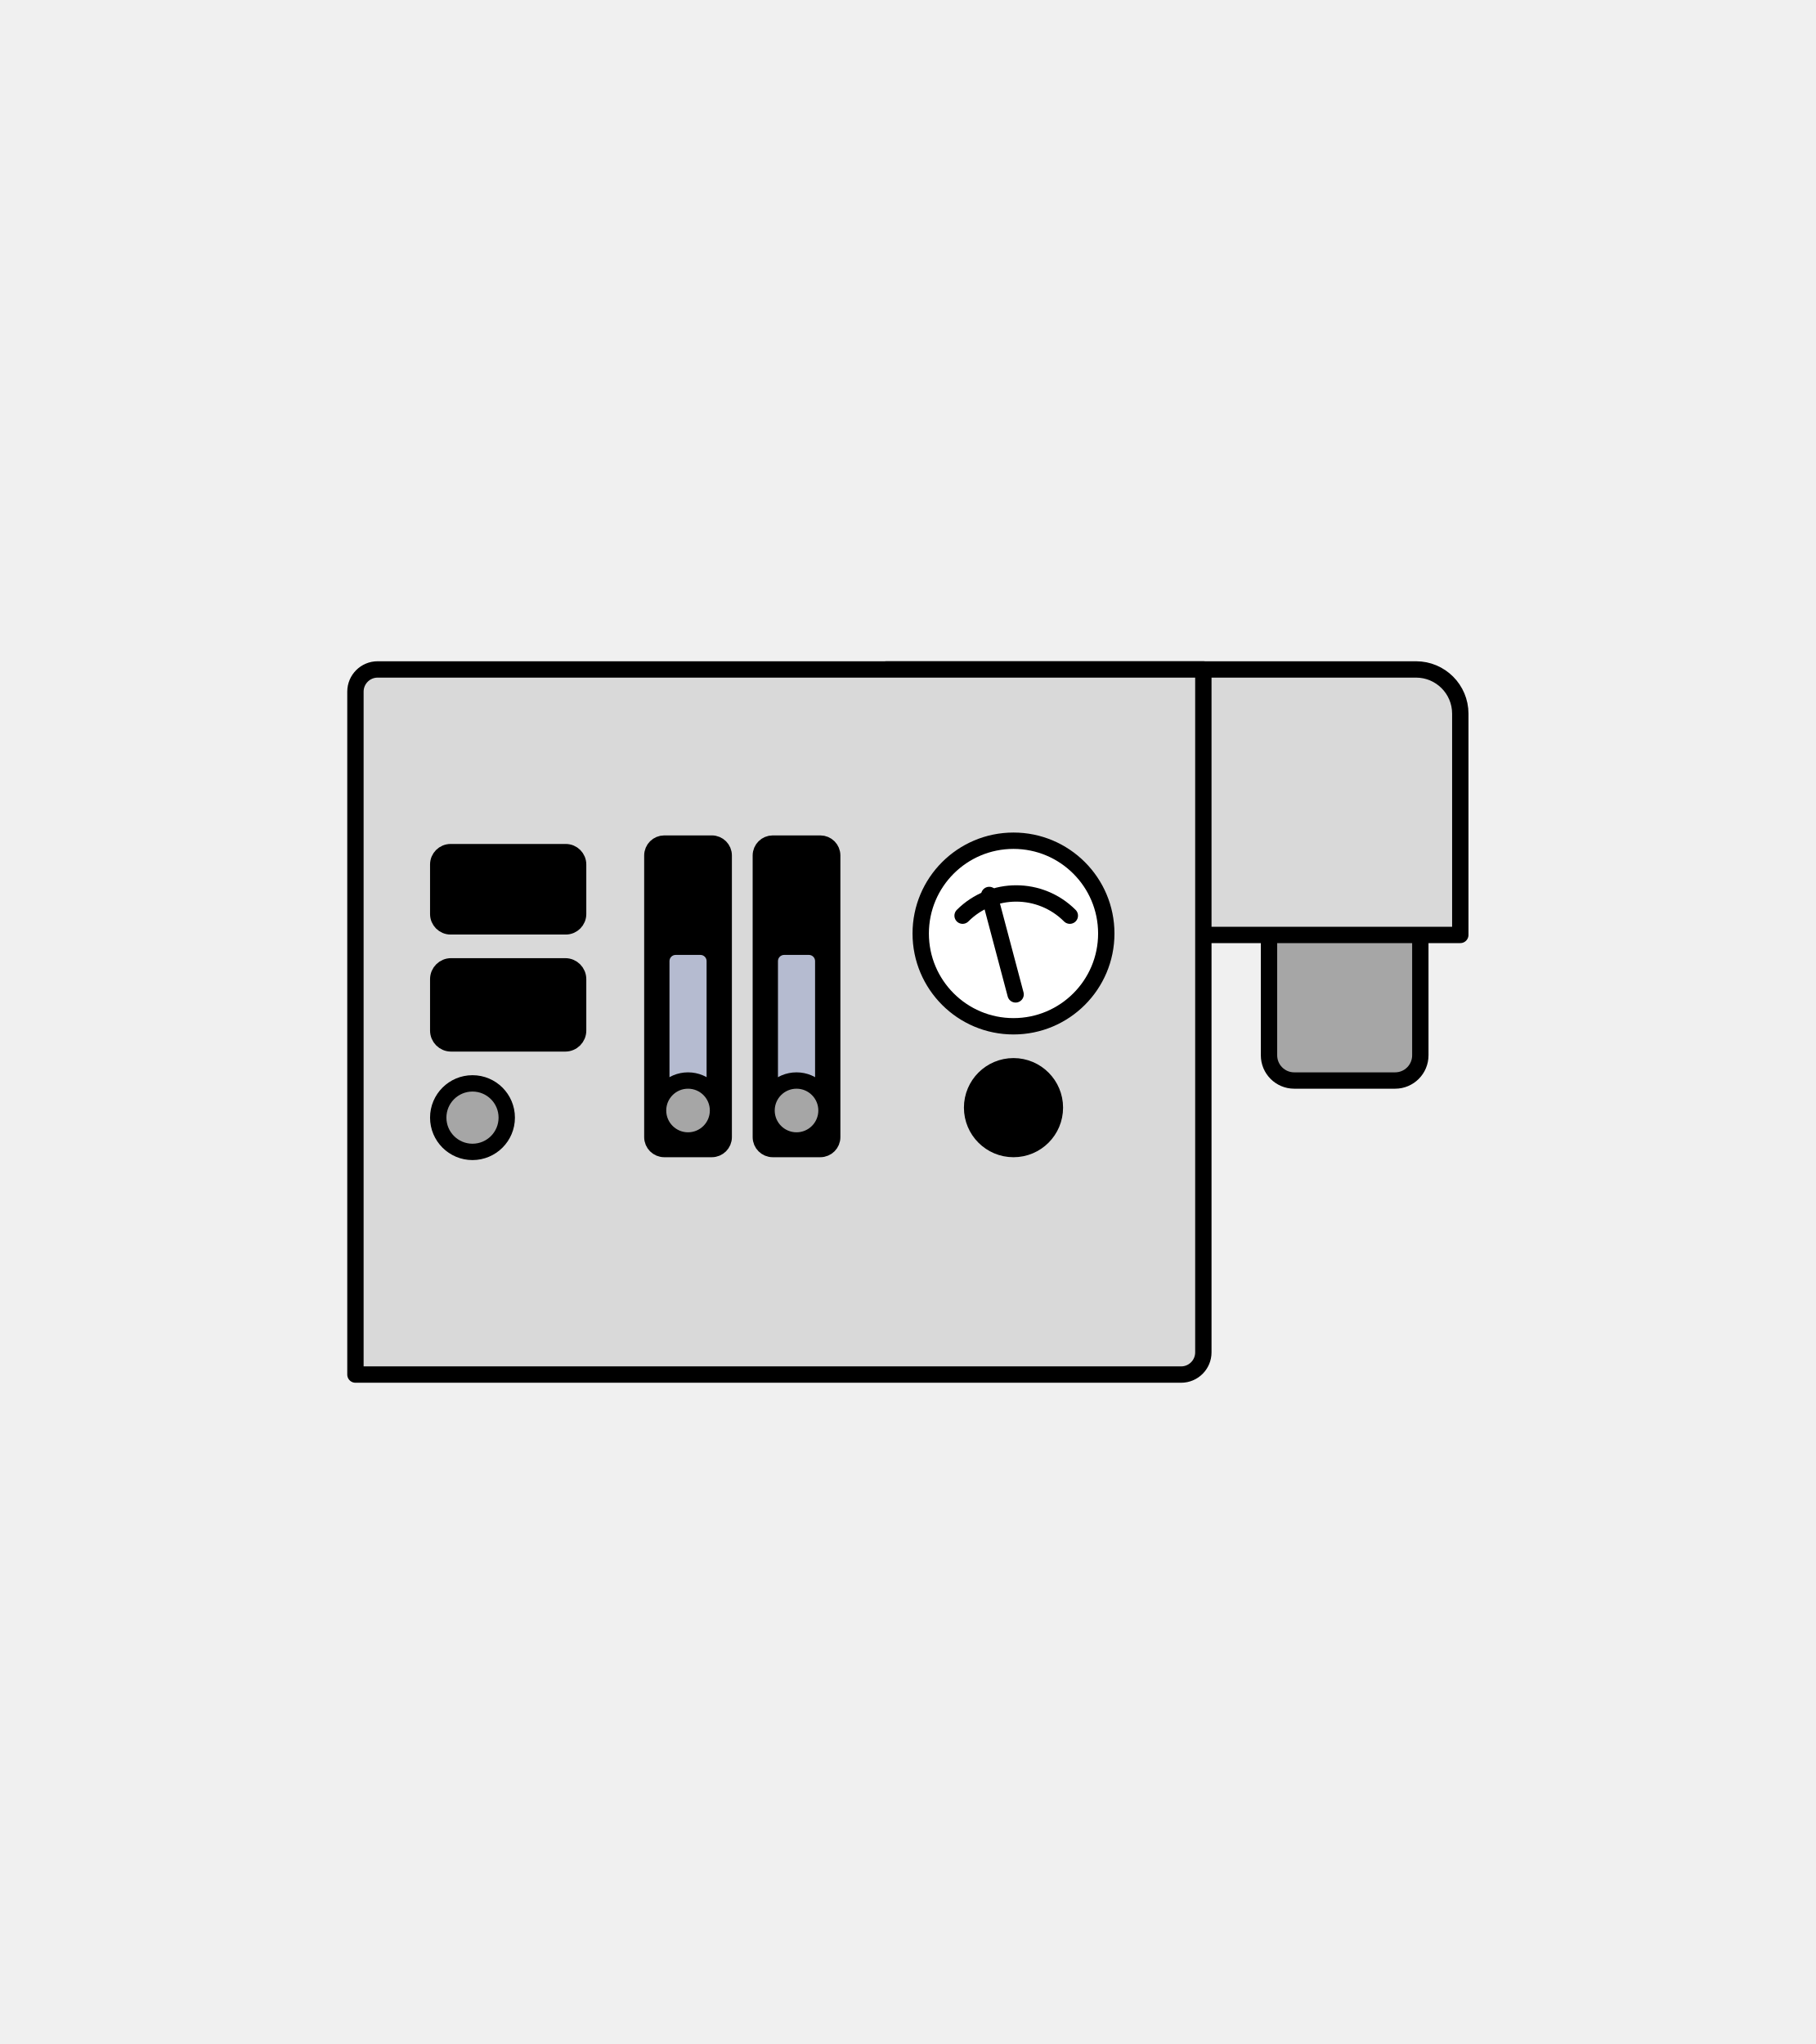
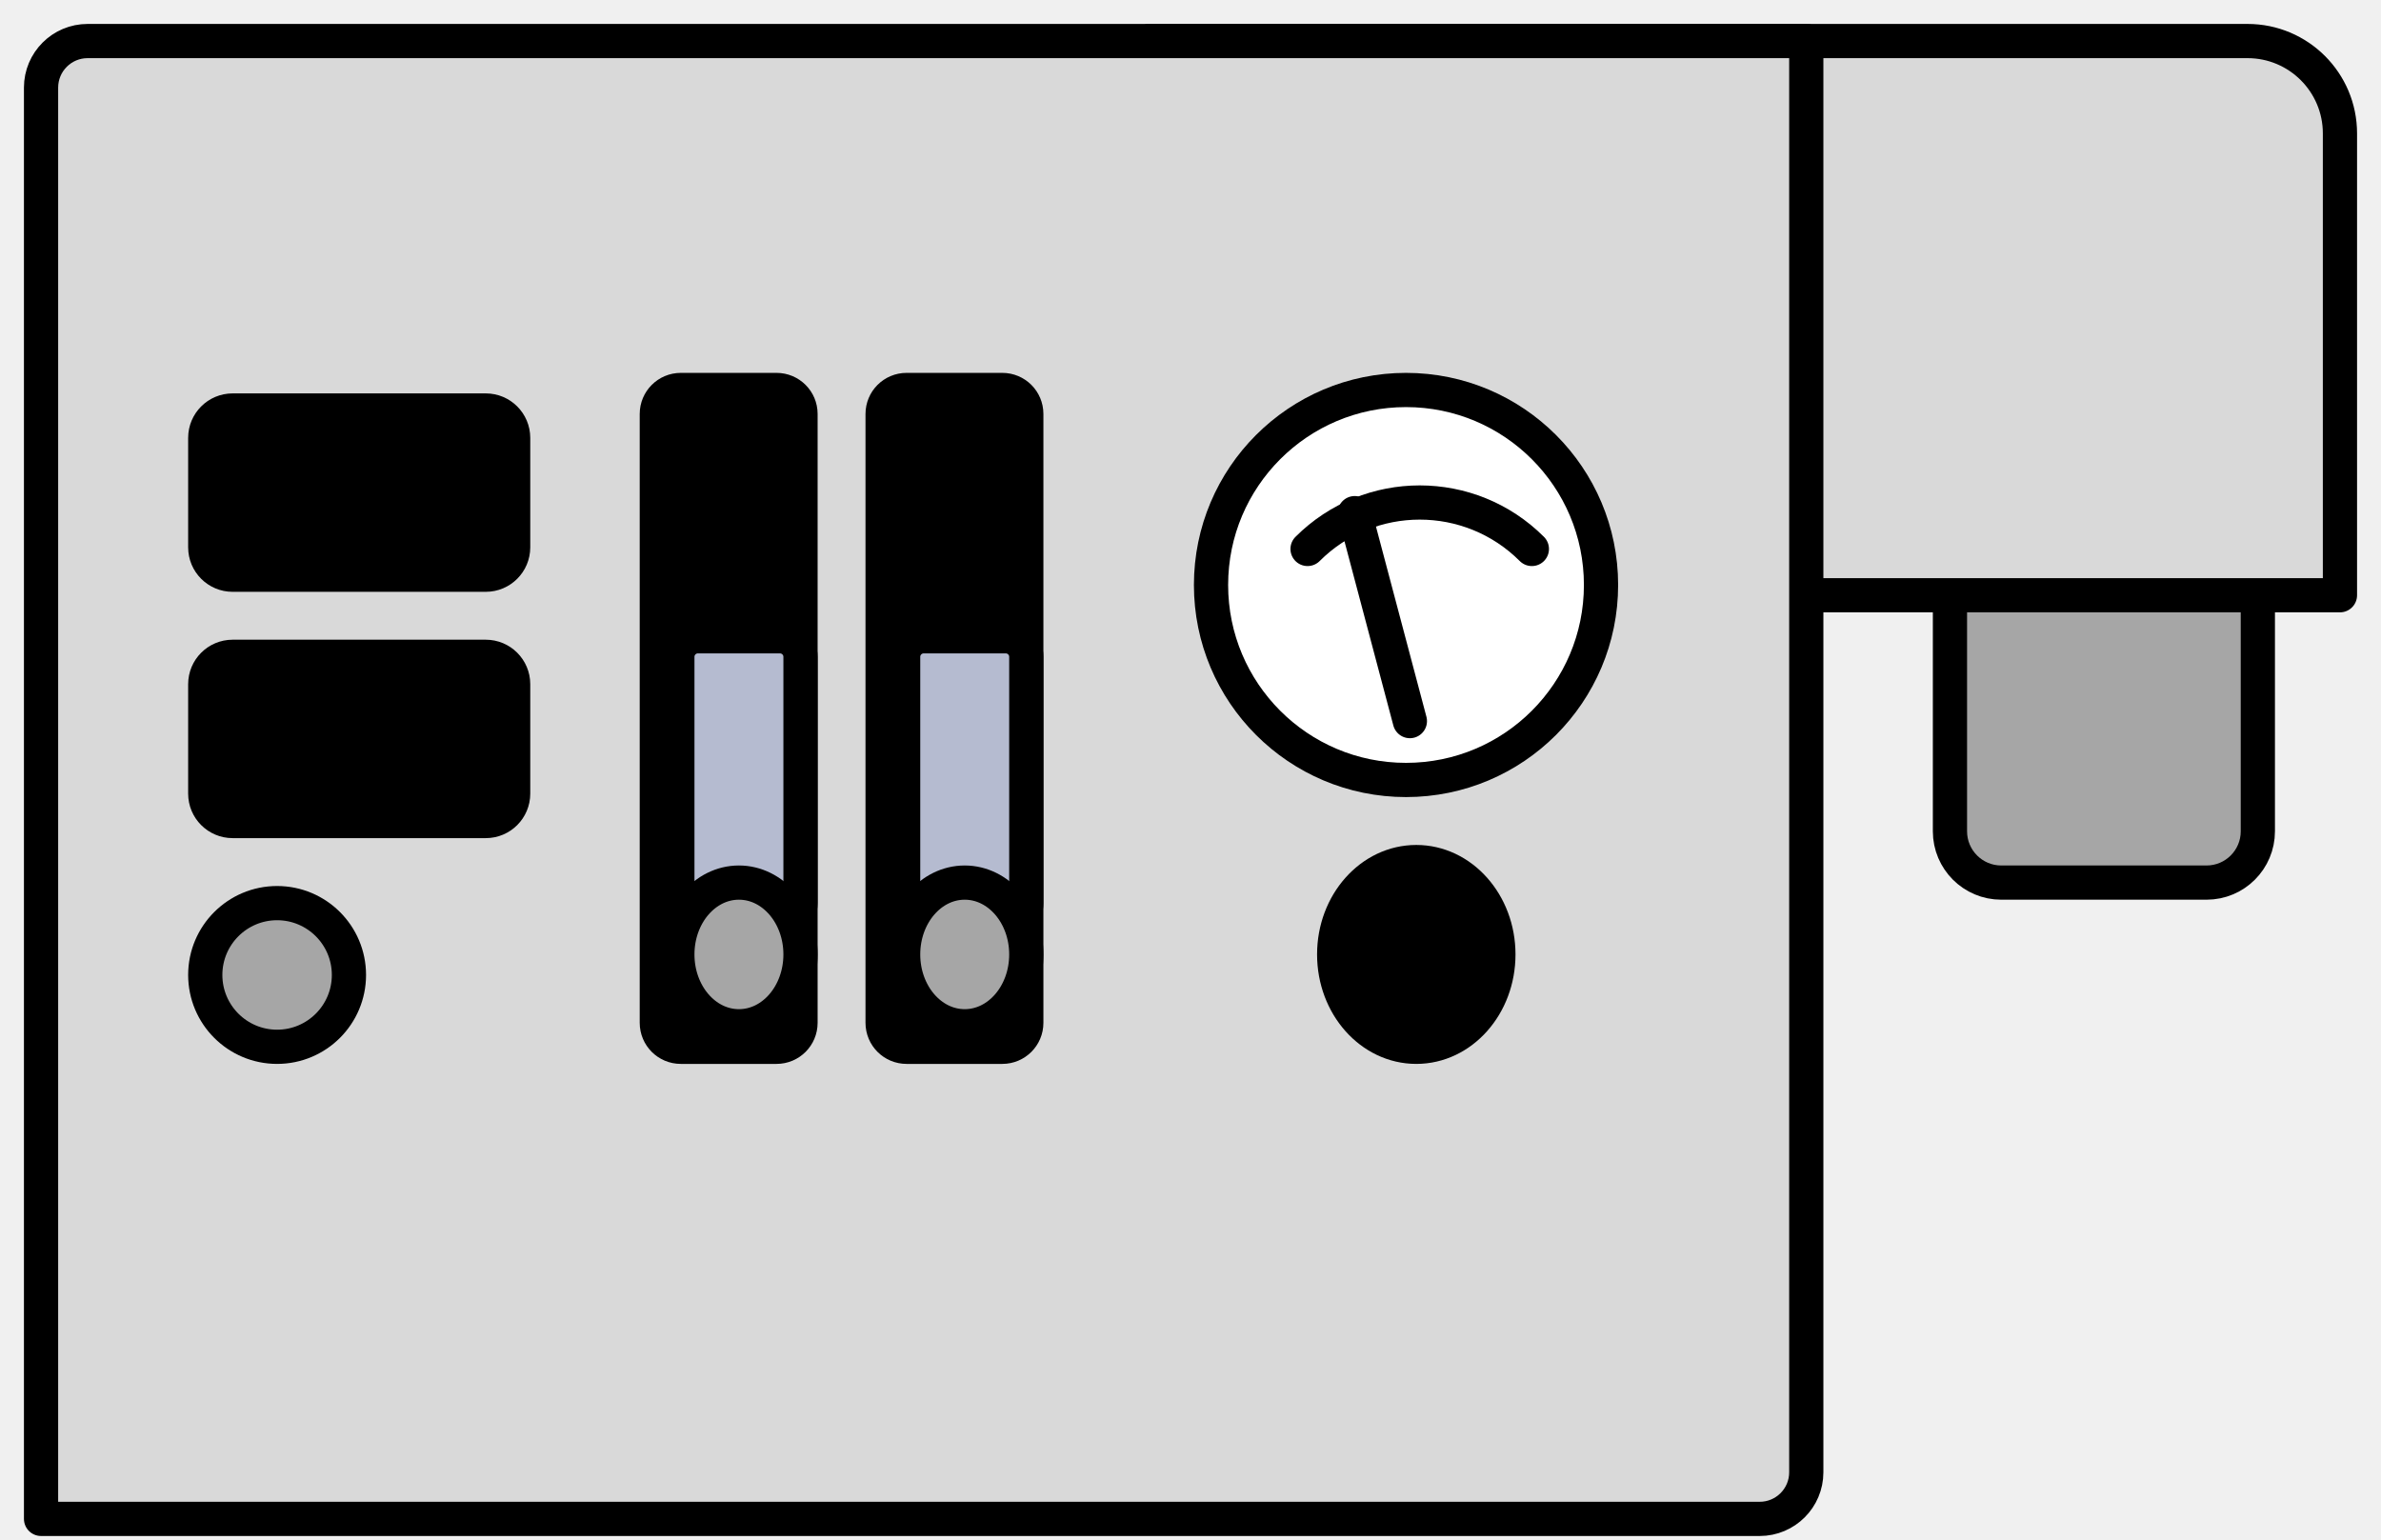
- <svg xmlns="http://www.w3.org/2000/svg" width="636.0px" height="716.0px" xml:space="preserve" overflow="hidden" viewBox="-121.5 -231.5 636.0 716.0">
-   <rect id="bounding-box" x="-121.5" y="-231.5" width="636.0" height="716.0" fill="none" pointer-events="all" />
-   <g transform="translate(-2193 -673)">
-     <path d="M2516 761.834C2516 756.955 2519.95 753 2524.83 753L2560.17 753C2565.05 753 2569 756.955 2569 761.834L2569 811.166C2569 816.045 2565.05 820 2560.17 820L2524.83 820C2519.95 820 2516 816.045 2516 811.166Z" stroke="#000000" stroke-width="5.729" stroke-linejoin="round" stroke-miterlimit="10" fill="#A6A6A6" fill-rule="evenodd" />
-     <path d="M15.5 0 201 0 201 77.499C201 86.06 194.06 93 185.5 93L0 93 0 15.5C-3.19875e-15 6.94 6.94 0 15.5 0Z" stroke="#000000" stroke-width="5.729" stroke-linejoin="round" stroke-miterlimit="10" fill="#D9D9D9" fill-rule="evenodd" transform="matrix(1 0 0 -1 2382 769)" />
-     <path d="M2203.78 676 2493 676 2493 915.217C2493 919.515 2489.52 923 2485.22 923L2196 923 2196 683.783C2196 679.485 2199.48 676 2203.78 676Z" stroke="#000000" stroke-width="5.729" stroke-linejoin="round" stroke-miterlimit="10" fill="#D9D9D9" fill-rule="evenodd" />
-     <path d="M2225 744.333C2225 741.94 2226.94 740 2229.33 740L2269.67 740C2272.06 740 2274 741.94 2274 744.333L2274 761.667C2274 764.06 2272.06 766 2269.67 766L2229.33 766C2226.94 766 2225 764.06 2225 761.667Z" stroke="#000000" stroke-width="5.729" stroke-linejoin="round" stroke-miterlimit="10" fill-rule="evenodd" />
-     <path d="M2412 829.5C2412 821.491 2418.49 815 2426.5 815 2434.51 815 2441 821.491 2441 829.5 2441 837.509 2434.51 844 2426.5 844 2418.49 844 2412 837.509 2412 829.5Z" stroke="#000000" stroke-width="5.729" stroke-linejoin="round" stroke-miterlimit="10" fill-rule="evenodd" />
-     <path d="M2225 833C2225 826.373 2230.37 821 2237 821 2243.63 821 2249 826.373 2249 833 2249 839.628 2243.63 845.001 2237 845.001 2230.37 845.001 2225 839.628 2225 833Z" stroke="#000000" stroke-width="5.729" stroke-linejoin="round" stroke-miterlimit="10" fill="#A6A6A6" fill-rule="evenodd" />
-     <path d="M2225 784.5C2225 782.015 2227.01 780 2229.5 780L2269.5 780C2271.99 780 2274 782.015 2274 784.5L2274 802.5C2274 804.985 2271.99 807 2269.5 807L2229.5 807C2227.01 807 2225 804.985 2225 802.5Z" stroke="#000000" stroke-width="5.729" stroke-linejoin="round" stroke-miterlimit="10" fill-rule="evenodd" />
-     <path d="M2394 768.5C2394 750.549 2408.55 736 2426.5 736 2444.45 736 2459 750.549 2459 768.5 2459 786.451 2444.45 801 2426.5 801 2408.55 801 2394 786.451 2394 768.5Z" stroke="#000000" stroke-width="5.729" stroke-linejoin="round" stroke-miterlimit="10" fill="#FFFFFF" fill-rule="evenodd" />
-     <path d="M2408.67 762.25C2419.04 751.876 2435.86 751.876 2446.23 762.25" stroke="#000000" stroke-width="5.729" stroke-linecap="round" stroke-miterlimit="8" fill="none" fill-rule="evenodd" />
-     <path d="M2427.24 789.828 2418 755" stroke="#000000" stroke-width="5.729" stroke-linecap="round" stroke-miterlimit="8" fill="none" fill-rule="evenodd" />
-     <path d="M2300 741.167C2300 738.865 2301.87 737 2304.17 737L2320.83 737C2323.13 737 2325 738.865 2325 741.167L2325 839.833C2325 842.134 2323.13 844 2320.83 844L2304.17 844C2301.87 844 2300 842.134 2300 839.833Z" stroke="#000000" stroke-width="5.729" stroke-linejoin="round" stroke-miterlimit="10" fill-rule="evenodd" />
-     <path d="M2306 778.167C2306 776.97 2306.97 776 2308.17 776L2316.83 776C2318.03 776 2319 776.97 2319 778.167L2319 823.833C2319 825.03 2318.03 826 2316.83 826L2308.17 826C2306.97 826 2306 825.03 2306 823.833Z" fill="#B5BBD0" fill-rule="evenodd" />
-     <path d="M0 10.501C0 4.7 4.701 0 10.5 0 16.299 0 21 4.7 21 10.501 21 16.301 16.299 21.001 10.5 21.001 4.701 21.001 0 16.301 0 10.501Z" stroke="#000000" stroke-width="5.729" stroke-linejoin="round" stroke-miterlimit="10" fill="#A6A6A6" fill-rule="evenodd" transform="matrix(-1 0 0 1 2323 820)" />
-     <path d="M2338 741.167C2338 738.865 2339.87 737 2342.17 737L2358.83 737C2361.13 737 2363 738.865 2363 741.167L2363 839.833C2363 842.134 2361.13 844 2358.83 844L2342.17 844C2339.87 844 2338 842.134 2338 839.833Z" stroke="#000000" stroke-width="5.729" stroke-linejoin="round" stroke-miterlimit="10" fill-rule="evenodd" />
-     <path d="M2344 778.167C2344 776.97 2344.97 776 2346.17 776L2354.83 776C2356.03 776 2357 776.97 2357 778.167L2357 823.833C2357 825.03 2356.03 826 2354.83 826L2346.17 826C2344.97 826 2344 825.03 2344 823.833Z" fill="#B5BBD0" fill-rule="evenodd" />
-     <path d="M0 10.501C0 4.7 4.701 0 10.5 0 16.299 0 21 4.7 21 10.501 21 16.301 16.299 21.001 10.5 21.001 4.701 21.001 0 16.301 0 10.501Z" stroke="#000000" stroke-width="5.729" stroke-linejoin="round" stroke-miterlimit="10" fill="#A6A6A6" fill-rule="evenodd" transform="matrix(-1 0 0 1 2361 820)" />
+ <svg xmlns="http://www.w3.org/2000/svg" width="116" height="75" overflow="hidden">
+   <g transform="translate(-637 -195)">
+     <path d="M732 221.5C732 220.119 733.119 219 734.5 219L744.5 219C745.881 219 747 220.119 747 221.5L747 235.5C747 236.881 745.881 238 744.5 238L734.5 238C733.119 238 732 236.881 732 235.5Z" stroke="#000000" stroke-width="1.667" stroke-linejoin="round" stroke-miterlimit="10" fill="#A6A6A6" fill-rule="evenodd" />
+     <path d="M4.5 0 58 0 58 22.5C58 24.985 55.985 27 53.5 27L0 27 0 4.5C-9.23022e-16 2.015 2.015 -9.23024e-16 4.5-1.84605e-15Z" stroke="#000000" stroke-width="1.667" stroke-linejoin="round" stroke-miterlimit="10" fill="#D9D9D9" fill-rule="evenodd" transform="matrix(1 0 0 -1 693 224)" />
+     <path d="M641.269 197 725 197 725 266.731C725 267.984 723.984 269 722.731 269L639 269 639 199.269C639 198.016 640.016 197 641.269 197Z" stroke="#000000" stroke-width="1.667" stroke-linejoin="round" stroke-miterlimit="10" fill="#D9D9D9" fill-rule="evenodd" />
+     <path d="M647 216.333C647 215.597 647.597 215 648.333 215L660.667 215C661.403 215 662 215.597 662 216.333L662 221.667C662 222.403 661.403 223 660.667 223L648.333 223C647.597 223 647 222.403 647 221.667Z" stroke="#000000" stroke-width="1.667" stroke-linejoin="round" stroke-miterlimit="10" fill-rule="evenodd" />
+     <path d="M702 241.5C702 239.015 703.791 237 706 237 708.21 237 710 239.015 710 241.5 710 243.986 708.21 246 706 246 703.791 246 702 243.986 702 241.5Z" stroke="#000000" stroke-width="1.667" stroke-linejoin="round" stroke-miterlimit="10" fill-rule="evenodd" />
+     <path d="M647 242.5C647 240.567 648.567 239 650.5 239 652.433 239 654 240.567 654 242.5 654 244.433 652.433 246 650.5 246 648.567 246 647 244.433 647 242.5Z" stroke="#000000" stroke-width="1.667" stroke-linejoin="round" stroke-miterlimit="10" fill="#A6A6A6" fill-rule="evenodd" />
+     <path d="M647 228.333C647 227.597 647.597 227 648.333 227L660.667 227C661.403 227 662 227.597 662 228.333L662 233.667C662 234.403 661.403 235 660.667 235L648.333 235C647.597 235 647 234.403 647 233.667Z" stroke="#000000" stroke-width="1.667" stroke-linejoin="round" stroke-miterlimit="10" fill-rule="evenodd" />
+     <path d="M696 223.5C696 218.253 700.253 214 705.5 214 710.748 214 715 218.253 715 223.5 715 228.747 710.748 233 705.5 233 700.253 233 696 228.747 696 223.5Z" stroke="#000000" stroke-width="1.667" stroke-linejoin="round" stroke-miterlimit="10" fill="#FFFFFF" fill-rule="evenodd" />
+     <path d="M700.703 221.745C703.721 218.728 708.614 218.728 711.631 221.745" stroke="#000000" stroke-width="1.667" stroke-linecap="round" stroke-miterlimit="8" fill="none" fill-rule="evenodd" />
+     <path d="M705.688 230.132 703 220" stroke="#000000" stroke-width="1.667" stroke-linecap="round" stroke-miterlimit="8" fill="none" fill-rule="evenodd" />
+     <path d="M669 215.167C669 214.522 669.522 214 670.167 214L674.833 214C675.478 214 676 214.522 676 215.167L676 244.833C676 245.478 675.478 246 674.833 246L670.167 246C669.522 246 669 245.478 669 244.833Z" stroke="#000000" stroke-width="1.667" stroke-linejoin="round" stroke-miterlimit="10" fill-rule="evenodd" />
+     <path d="M670 227C670 226.448 670.448 226 671 226L675 226C675.552 226 676 226.448 676 227L676 239C676 239.552 675.552 240 675 240L671 240C670.448 240 670 239.552 670 239Z" stroke="#000000" stroke-width="1.667" stroke-miterlimit="8" fill="#B5BBD0" fill-rule="evenodd" />
+     <path d="M0 3.5C0 1.567 1.343 0 3 0 4.657 0 6 1.567 6 3.5 6 5.434 4.657 7 3 7 1.343 7 0 5.434 0 3.5Z" stroke="#000000" stroke-width="1.667" stroke-linejoin="round" stroke-miterlimit="10" fill="#A6A6A6" fill-rule="evenodd" transform="matrix(-1 0 0 1 676 238)" />
+     <path d="M680 215.167C680 214.522 680.522 214 681.167 214L685.833 214C686.478 214 687 214.522 687 215.167L687 244.833C687 245.478 686.478 246 685.833 246L681.167 246C680.522 246 680 245.478 680 244.833Z" stroke="#000000" stroke-width="1.667" stroke-linejoin="round" stroke-miterlimit="10" fill-rule="evenodd" />
+     <path d="M681 227C681 226.448 681.448 226 682 226L686 226C686.552 226 687 226.448 687 227L687 239C687 239.552 686.552 240 686 240L682 240C681.448 240 681 239.552 681 239Z" stroke="#000000" stroke-width="1.667" stroke-miterlimit="8" fill="#B5BBD0" fill-rule="evenodd" />
+     <path d="M0 3.5C0 1.567 1.343 0 3 0 4.657 0 6 1.567 6 3.5 6 5.434 4.657 7 3 7 1.343 7 0 5.434 0 3.5Z" stroke="#000000" stroke-width="1.667" stroke-linejoin="round" stroke-miterlimit="10" fill="#A6A6A6" fill-rule="evenodd" transform="matrix(-1 0 0 1 687 238)" />
  </g>
</svg>
